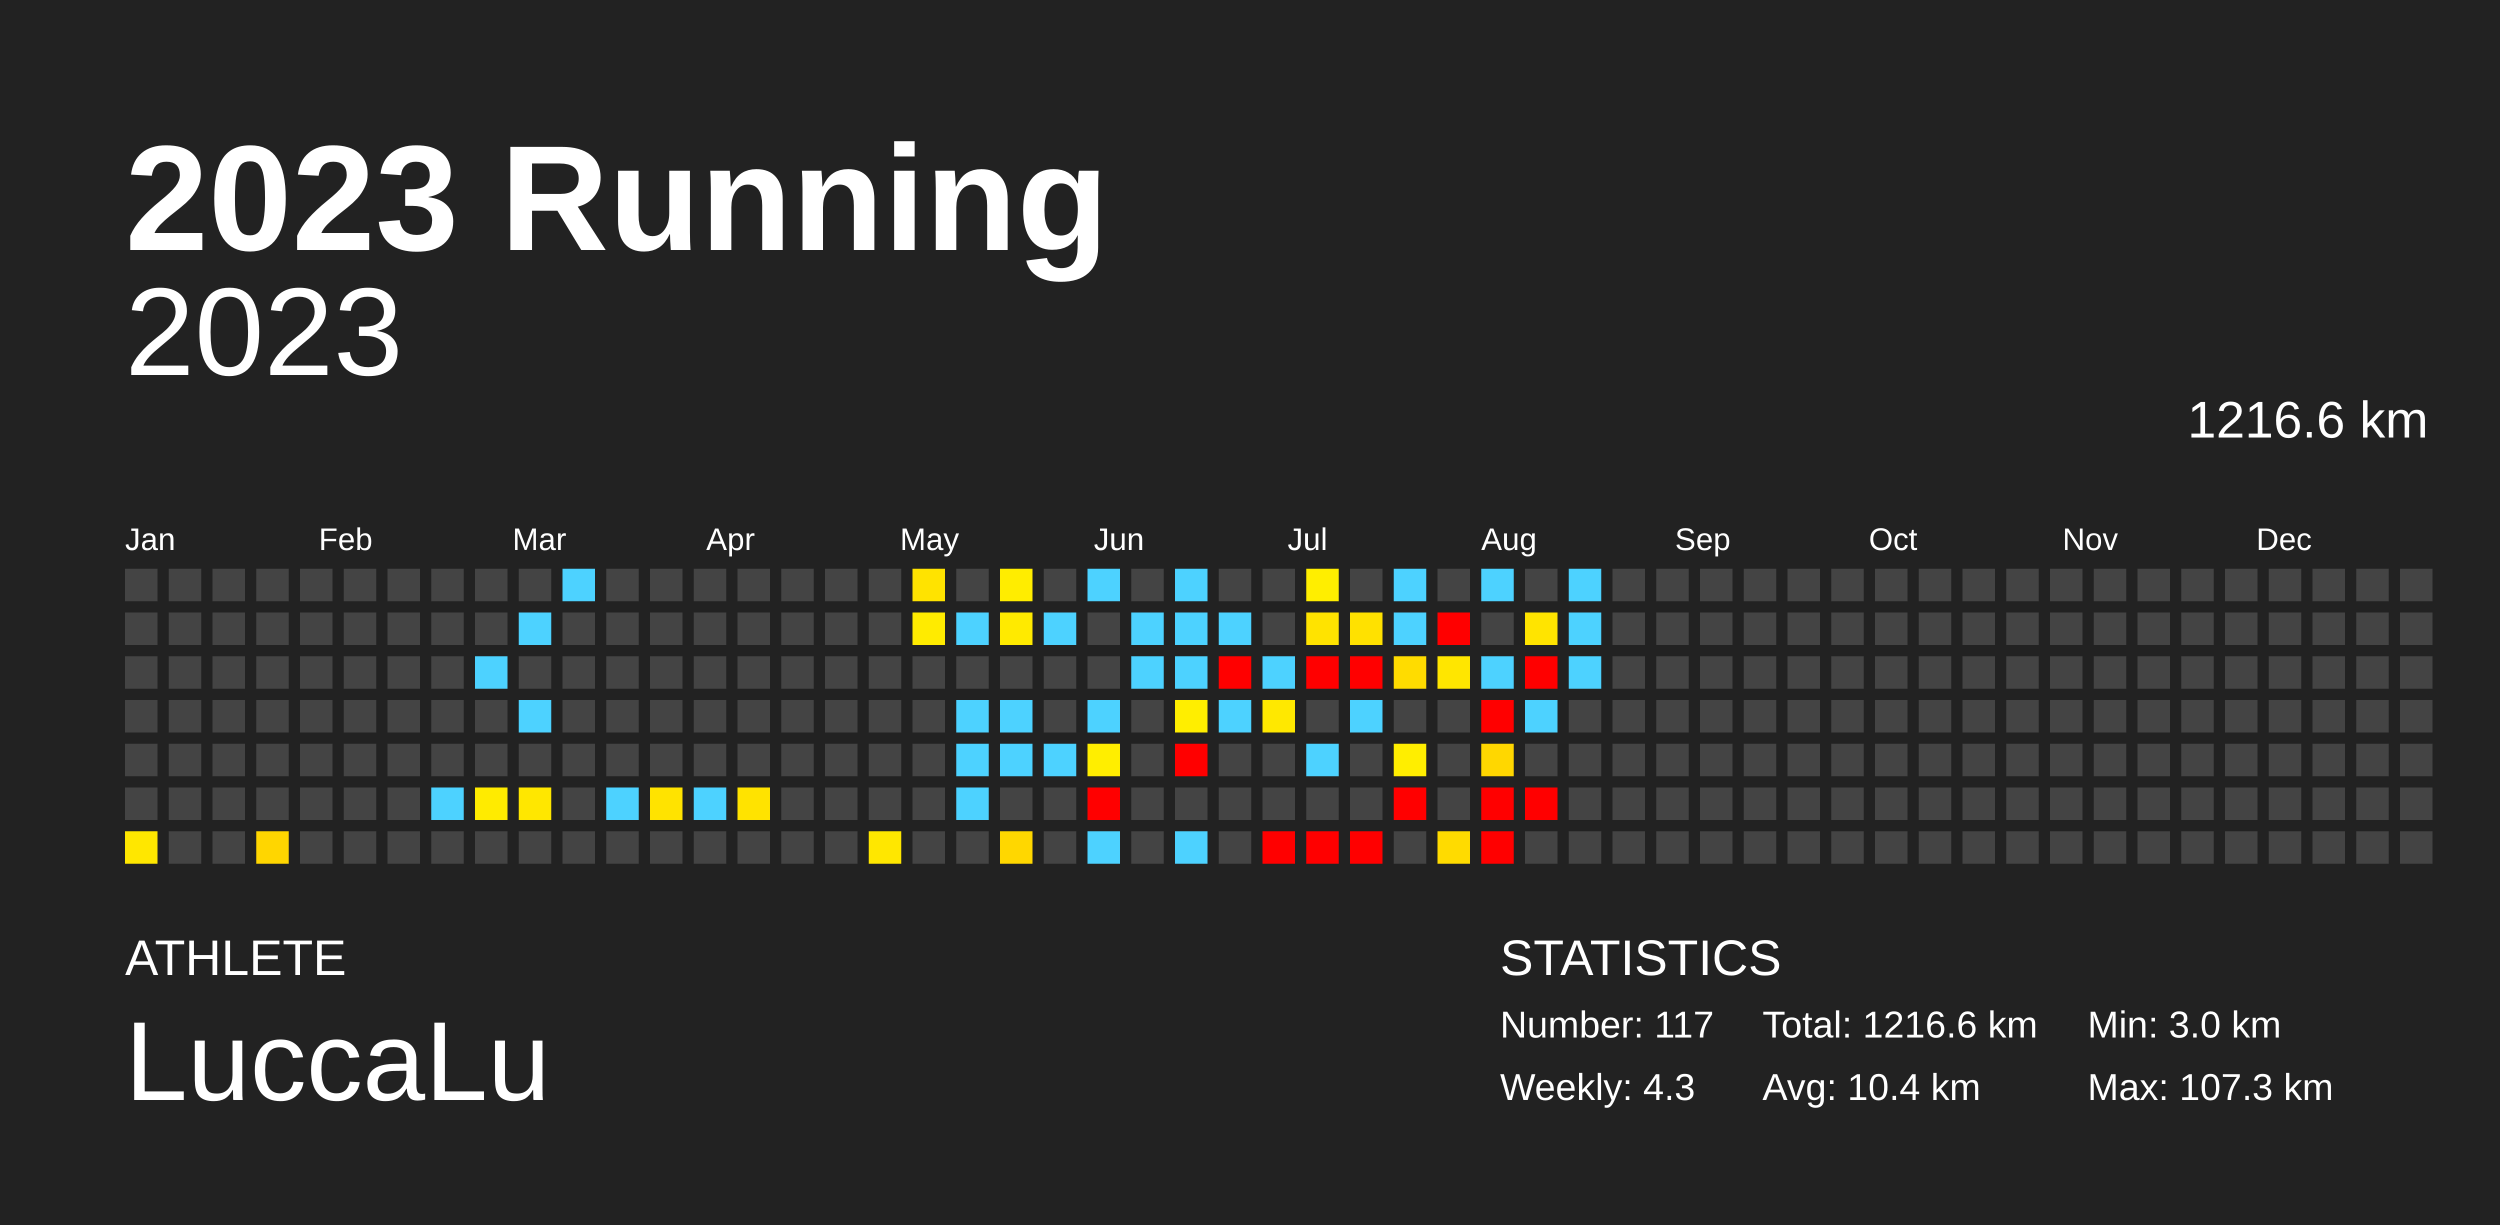
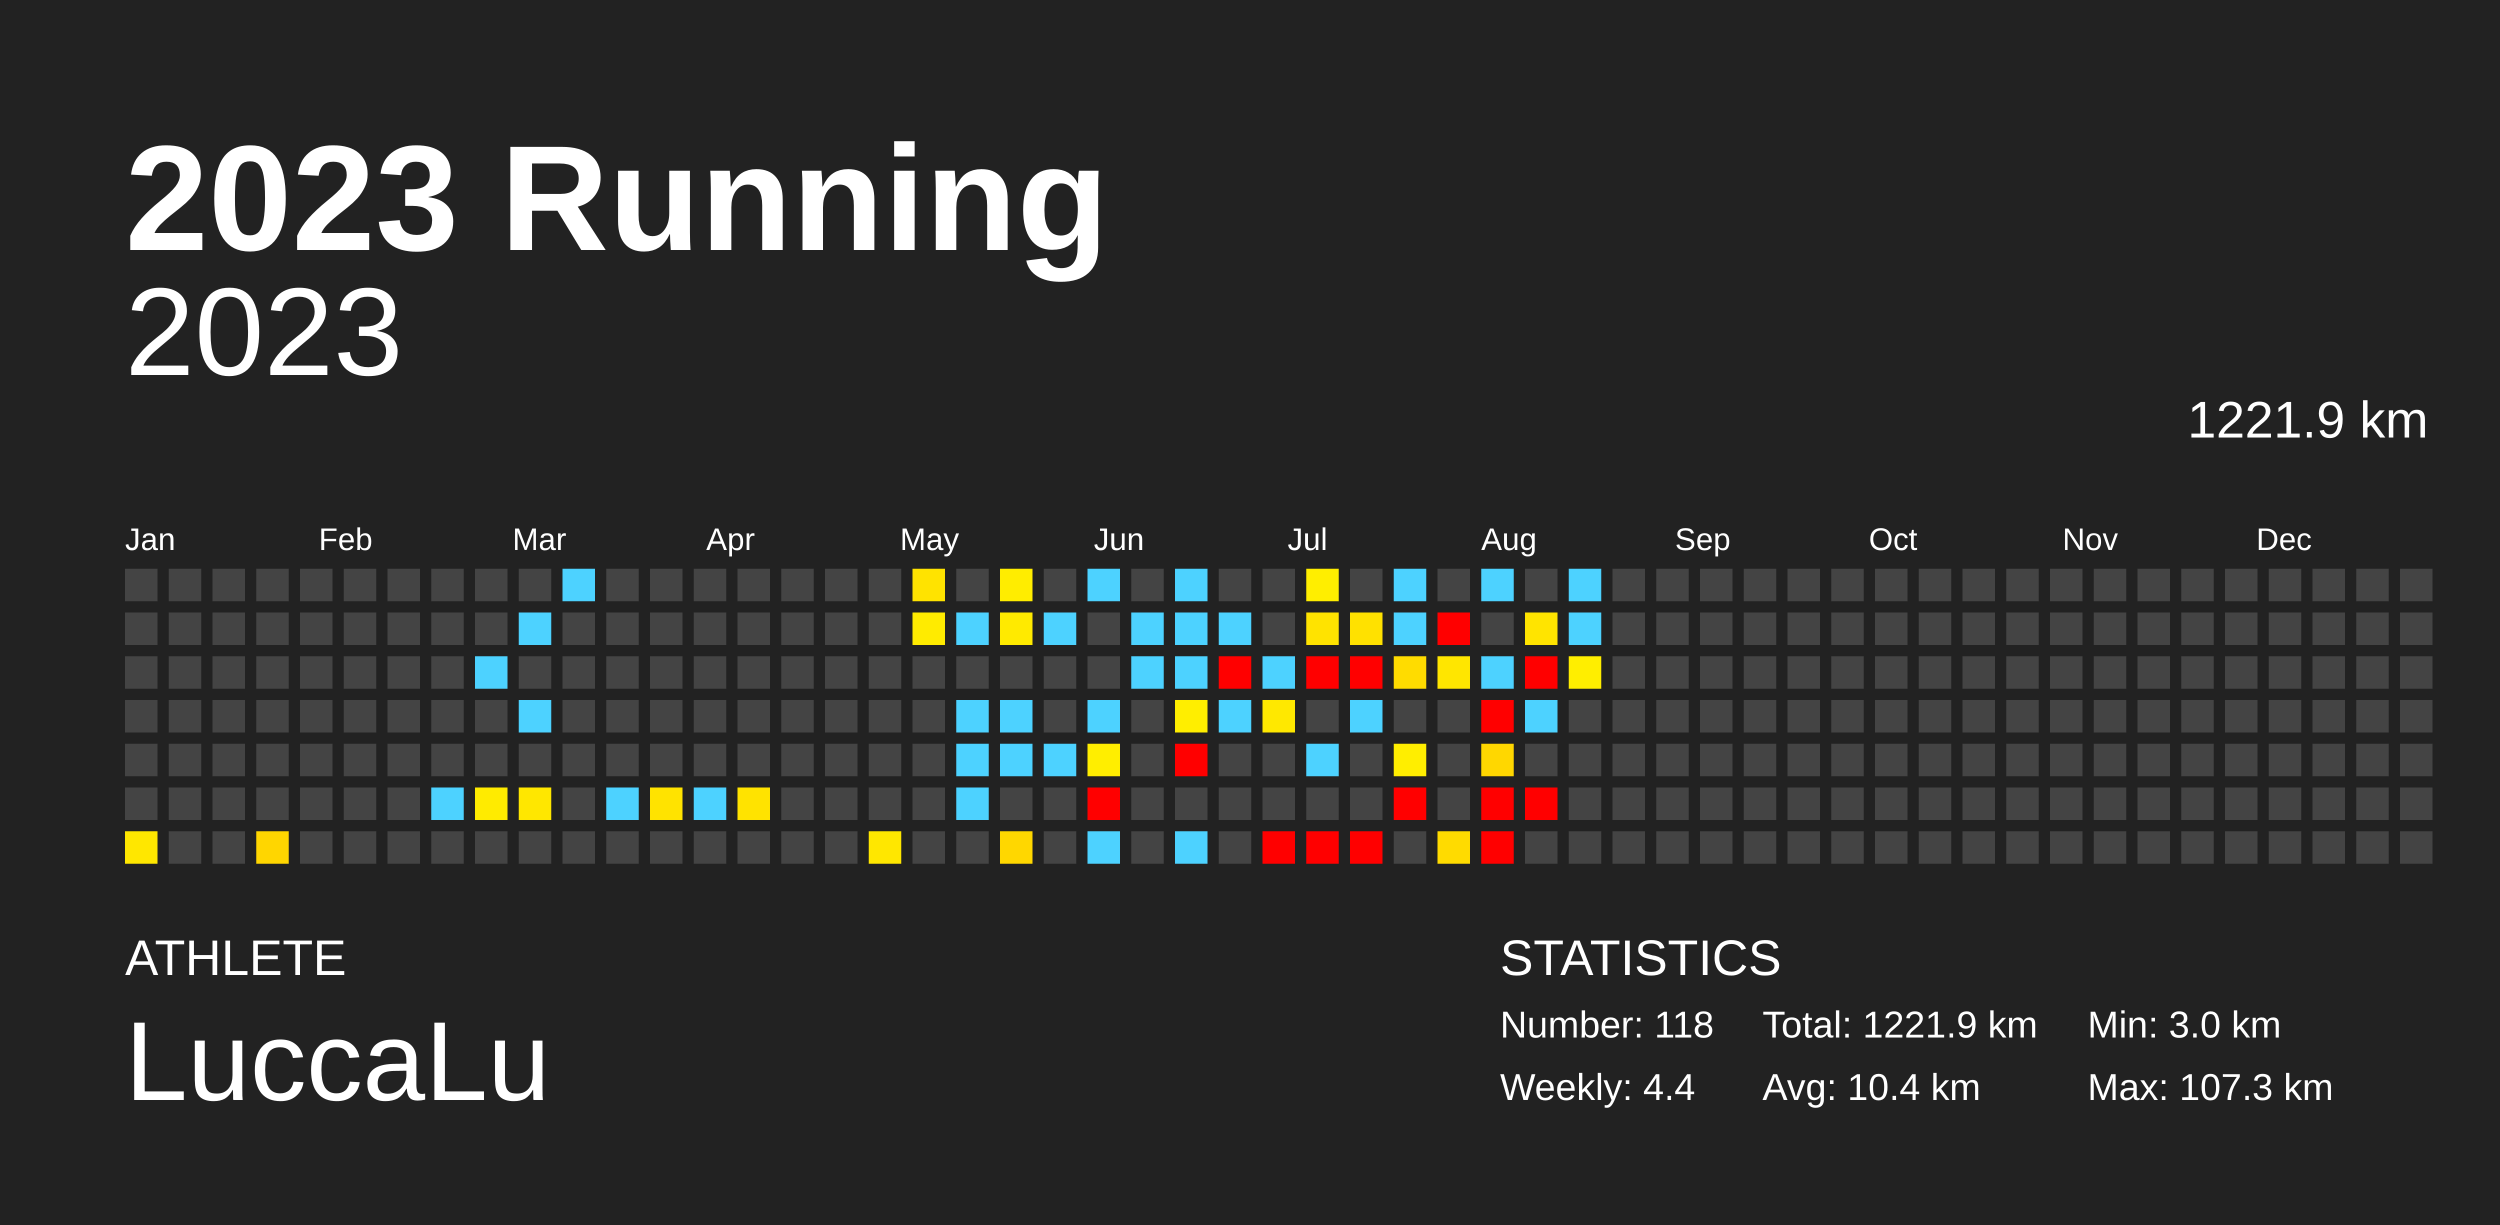
<svg xmlns="http://www.w3.org/2000/svg" baseProfile="full" height="98mm" version="1.1" viewBox="0,0,200,98" width="200mm">
  <defs />
  <rect fill="#222222" height="98" width="200" x="0" y="0" />
  <text fill="#FFFFFF" style="font-size:12px; font-family:Arial; font-weight:bold;" x="10" y="20">2023 Running</text>
  <text fill="#FFFFFF" style="font-size:4px; font-family:Arial" x="10" y="78">ATHLETE</text>
  <text fill="#FFFFFF" style="font-size:9px; font-family:Arial" x="10" y="88">LuccaLu</text>
  <text fill="#FFFFFF" style="font-size:4px; font-family:Arial" x="120" y="78">STATISTICS</text>
-   <text fill="#FFFFFF" style="font-size:3px; font-family:Arial" x="120" y="83">Number: 117</text>
-   <text fill="#FFFFFF" style="font-size:3px; font-family:Arial" x="120" y="88">Weekly: 4.3</text>
-   <text fill="#FFFFFF" style="font-size:3px; font-family:Arial" x="141" y="83">Total: 1216.6 km</text>
+   <text fill="#FFFFFF" style="font-size:3px; font-family:Arial" x="120" y="83">Number: 118</text>
+   <text fill="#FFFFFF" style="font-size:3px; font-family:Arial" x="120" y="88">Weekly: 4.4</text>
+   <text fill="#FFFFFF" style="font-size:3px; font-family:Arial" x="141" y="83">Total: 1221.9 km</text>
  <text fill="#FFFFFF" style="font-size:3px; font-family:Arial" x="141" y="88">Avg: 10.4 km</text>
  <text fill="#FFFFFF" style="font-size:3px; font-family:Arial" x="167" y="83">Min: 3.0 km</text>
  <text fill="#FFFFFF" style="font-size:3px; font-family:Arial" x="167" y="88">Max: 107.3 km</text>
  <text alignment-baseline="hanging" fill="#FFFFFF" style="font-size:10.0px; font-family:Arial;" x="10" y="30">2023</text>
-   <text alignment-baseline="hanging" fill="#FFFFFF" style="font-size:4.125px; font-family:Arial;" x="175" y="35">1216.6 km</text>
+   <text alignment-baseline="hanging" fill="#FFFFFF" style="font-size:4.125px; font-family:Arial;" x="175" y="35">1221.9 km</text>
  <text fill="#FFFFFF" style="font-size:2.5px; font-family:Arial" x="10.0" y="44">Jan</text>
  <text fill="#FFFFFF" style="font-size:2.5px; font-family:Arial" x="25.5" y="44">Feb</text>
  <text fill="#FFFFFF" style="font-size:2.5px; font-family:Arial" x="41.0" y="44">Mar</text>
  <text fill="#FFFFFF" style="font-size:2.5px; font-family:Arial" x="56.5" y="44">Apr</text>
  <text fill="#FFFFFF" style="font-size:2.5px; font-family:Arial" x="72.0" y="44">May</text>
  <text fill="#FFFFFF" style="font-size:2.5px; font-family:Arial" x="87.5" y="44">Jun</text>
  <text fill="#FFFFFF" style="font-size:2.5px; font-family:Arial" x="103.0" y="44">Jul</text>
  <text fill="#FFFFFF" style="font-size:2.5px; font-family:Arial" x="118.5" y="44">Aug</text>
  <text fill="#FFFFFF" style="font-size:2.5px; font-family:Arial" x="134.0" y="44">Sep</text>
  <text fill="#FFFFFF" style="font-size:2.5px; font-family:Arial" x="149.5" y="44">Oct</text>
  <text fill="#FFFFFF" style="font-size:2.5px; font-family:Arial" x="165.0" y="44">Nov</text>
  <text fill="#FFFFFF" style="font-size:2.5px; font-family:Arial" x="180.5" y="44">Dec</text>
  <rect fill="#444444" height="2.6" width="2.6" x="10.0" y="45.5" />
  <rect fill="#444444" height="2.6" width="2.6" x="10.0" y="49.0" />
  <rect fill="#444444" height="2.6" width="2.6" x="10.0" y="52.5" />
  <rect fill="#444444" height="2.6" width="2.6" x="10.0" y="56.0" />
  <rect fill="#444444" height="2.6" width="2.6" x="10.0" y="59.5" />
  <rect fill="#444444" height="2.6" width="2.6" x="10.0" y="63.0" />
  <rect fill="#ffe700" height="2.6" width="2.6" x="10.0" y="66.5" />
  <rect fill="#444444" height="2.6" width="2.6" x="13.5" y="45.5" />
  <rect fill="#444444" height="2.6" width="2.6" x="13.5" y="49.0" />
  <rect fill="#444444" height="2.6" width="2.6" x="13.5" y="52.5" />
  <rect fill="#444444" height="2.6" width="2.6" x="13.5" y="56.0" />
  <rect fill="#444444" height="2.6" width="2.6" x="13.5" y="59.5" />
  <rect fill="#444444" height="2.6" width="2.6" x="13.5" y="63.0" />
  <rect fill="#444444" height="2.6" width="2.6" x="13.5" y="66.5" />
  <rect fill="#444444" height="2.6" width="2.6" x="17.0" y="45.5" />
  <rect fill="#444444" height="2.6" width="2.6" x="17.0" y="49.0" />
  <rect fill="#444444" height="2.6" width="2.6" x="17.0" y="52.5" />
  <rect fill="#444444" height="2.6" width="2.6" x="17.0" y="56.0" />
  <rect fill="#444444" height="2.6" width="2.6" x="17.0" y="59.5" />
  <rect fill="#444444" height="2.6" width="2.6" x="17.0" y="63.0" />
  <rect fill="#444444" height="2.6" width="2.6" x="17.0" y="66.5" />
  <rect fill="#444444" height="2.6" width="2.6" x="20.5" y="45.5" />
  <rect fill="#444444" height="2.6" width="2.6" x="20.5" y="49.0" />
  <rect fill="#444444" height="2.6" width="2.6" x="20.5" y="52.5" />
  <rect fill="#444444" height="2.6" width="2.6" x="20.5" y="56.0" />
  <rect fill="#444444" height="2.6" width="2.6" x="20.5" y="59.5" />
  <rect fill="#444444" height="2.6" width="2.6" x="20.5" y="63.0" />
  <rect fill="#ffd600" height="2.6" width="2.6" x="20.5" y="66.5" />
  <rect fill="#444444" height="2.6" width="2.6" x="24.0" y="45.5" />
  <rect fill="#444444" height="2.6" width="2.6" x="24.0" y="49.0" />
  <rect fill="#444444" height="2.6" width="2.6" x="24.0" y="52.5" />
  <rect fill="#444444" height="2.6" width="2.6" x="24.0" y="56.0" />
  <rect fill="#444444" height="2.6" width="2.6" x="24.0" y="59.5" />
  <rect fill="#444444" height="2.6" width="2.6" x="24.0" y="63.0" />
  <rect fill="#444444" height="2.6" width="2.6" x="24.0" y="66.5" />
  <rect fill="#444444" height="2.6" width="2.6" x="27.5" y="45.5" />
  <rect fill="#444444" height="2.6" width="2.6" x="27.5" y="49.0" />
  <rect fill="#444444" height="2.6" width="2.6" x="27.5" y="52.5" />
  <rect fill="#444444" height="2.6" width="2.6" x="27.5" y="56.0" />
  <rect fill="#444444" height="2.6" width="2.6" x="27.5" y="59.5" />
  <rect fill="#444444" height="2.6" width="2.6" x="27.5" y="63.0" />
  <rect fill="#444444" height="2.6" width="2.6" x="27.5" y="66.5" />
  <rect fill="#444444" height="2.6" width="2.6" x="31.0" y="45.5" />
  <rect fill="#444444" height="2.6" width="2.6" x="31.0" y="49.0" />
  <rect fill="#444444" height="2.6" width="2.6" x="31.0" y="52.5" />
  <rect fill="#444444" height="2.6" width="2.6" x="31.0" y="56.0" />
  <rect fill="#444444" height="2.6" width="2.6" x="31.0" y="59.5" />
  <rect fill="#444444" height="2.6" width="2.6" x="31.0" y="63.0" />
  <rect fill="#444444" height="2.6" width="2.6" x="31.0" y="66.5" />
  <rect fill="#444444" height="2.6" width="2.6" x="34.5" y="45.5" />
  <rect fill="#444444" height="2.6" width="2.6" x="34.5" y="49.0" />
  <rect fill="#444444" height="2.6" width="2.6" x="34.5" y="52.5" />
  <rect fill="#444444" height="2.6" width="2.6" x="34.5" y="56.0" />
  <rect fill="#444444" height="2.6" width="2.6" x="34.5" y="59.5" />
  <rect fill="#4dd2ff" height="2.6" width="2.6" x="34.5" y="63.0" />
  <rect fill="#444444" height="2.6" width="2.6" x="34.5" y="66.5" />
  <rect fill="#444444" height="2.6" width="2.6" x="38.0" y="45.5" />
  <rect fill="#444444" height="2.6" width="2.6" x="38.0" y="49.0" />
  <rect fill="#4dd2ff" height="2.6" width="2.6" x="38.0" y="52.5" />
  <rect fill="#444444" height="2.6" width="2.6" x="38.0" y="56.0" />
  <rect fill="#444444" height="2.6" width="2.6" x="38.0" y="59.5" />
  <rect fill="#ffeb00" height="2.6" width="2.6" x="38.0" y="63.0" />
  <rect fill="#444444" height="2.6" width="2.6" x="38.0" y="66.5" />
  <rect fill="#444444" height="2.6" width="2.6" x="41.5" y="45.5" />
  <rect fill="#4dd2ff" height="2.6" width="2.6" x="41.5" y="49.0" />
  <rect fill="#444444" height="2.6" width="2.6" x="41.5" y="52.5" />
  <rect fill="#4dd2ff" height="2.6" width="2.6" x="41.5" y="56.0" />
  <rect fill="#444444" height="2.6" width="2.6" x="41.5" y="59.5" />
  <rect fill="#ffe700" height="2.6" width="2.6" x="41.5" y="63.0" />
  <rect fill="#444444" height="2.6" width="2.6" x="41.5" y="66.5" />
  <rect fill="#4dd2ff" height="2.6" width="2.6" x="45.0" y="45.5" />
  <rect fill="#444444" height="2.6" width="2.6" x="45.0" y="49.0" />
  <rect fill="#444444" height="2.6" width="2.6" x="45.0" y="52.5" />
  <rect fill="#444444" height="2.6" width="2.6" x="45.0" y="56.0" />
  <rect fill="#444444" height="2.6" width="2.6" x="45.0" y="59.5" />
  <rect fill="#444444" height="2.6" width="2.6" x="45.0" y="63.0" />
  <rect fill="#444444" height="2.6" width="2.6" x="45.0" y="66.5" />
  <rect fill="#444444" height="2.6" width="2.6" x="48.5" y="45.5" />
  <rect fill="#444444" height="2.6" width="2.6" x="48.5" y="49.0" />
  <rect fill="#444444" height="2.6" width="2.6" x="48.5" y="52.5" />
  <rect fill="#444444" height="2.6" width="2.6" x="48.5" y="56.0" />
  <rect fill="#444444" height="2.6" width="2.6" x="48.5" y="59.5" />
  <rect fill="#4dd2ff" height="2.6" width="2.6" x="48.5" y="63.0" />
  <rect fill="#444444" height="2.6" width="2.6" x="48.5" y="66.5" />
  <rect fill="#444444" height="2.6" width="2.6" x="52.0" y="45.5" />
  <rect fill="#444444" height="2.6" width="2.6" x="52.0" y="49.0" />
  <rect fill="#444444" height="2.6" width="2.6" x="52.0" y="52.5" />
  <rect fill="#444444" height="2.6" width="2.6" x="52.0" y="56.0" />
  <rect fill="#444444" height="2.6" width="2.6" x="52.0" y="59.5" />
  <rect fill="#ffe300" height="2.6" width="2.6" x="52.0" y="63.0" />
  <rect fill="#444444" height="2.6" width="2.6" x="52.0" y="66.5" />
  <rect fill="#444444" height="2.6" width="2.6" x="55.5" y="45.5" />
  <rect fill="#444444" height="2.6" width="2.6" x="55.5" y="49.0" />
  <rect fill="#444444" height="2.6" width="2.6" x="55.5" y="52.5" />
  <rect fill="#444444" height="2.6" width="2.6" x="55.5" y="56.0" />
  <rect fill="#444444" height="2.6" width="2.6" x="55.5" y="59.5" />
  <rect fill="#4dd2ff" height="2.6" width="2.6" x="55.5" y="63.0" />
  <rect fill="#444444" height="2.6" width="2.6" x="55.5" y="66.5" />
  <rect fill="#444444" height="2.6" width="2.6" x="59.0" y="45.5" />
  <rect fill="#444444" height="2.6" width="2.6" x="59.0" y="49.0" />
  <rect fill="#444444" height="2.6" width="2.6" x="59.0" y="52.5" />
  <rect fill="#444444" height="2.6" width="2.6" x="59.0" y="56.0" />
  <rect fill="#444444" height="2.6" width="2.6" x="59.0" y="59.5" />
  <rect fill="#ffe300" height="2.6" width="2.6" x="59.0" y="63.0" />
  <rect fill="#444444" height="2.6" width="2.6" x="59.0" y="66.5" />
  <rect fill="#444444" height="2.6" width="2.6" x="62.5" y="45.5" />
  <rect fill="#444444" height="2.6" width="2.6" x="62.5" y="49.0" />
  <rect fill="#444444" height="2.6" width="2.6" x="62.5" y="52.5" />
  <rect fill="#444444" height="2.6" width="2.6" x="62.5" y="56.0" />
  <rect fill="#444444" height="2.6" width="2.6" x="62.5" y="59.5" />
  <rect fill="#444444" height="2.6" width="2.6" x="62.5" y="63.0" />
  <rect fill="#444444" height="2.6" width="2.6" x="62.5" y="66.5" />
  <rect fill="#444444" height="2.6" width="2.6" x="66.0" y="45.5" />
  <rect fill="#444444" height="2.6" width="2.6" x="66.0" y="49.0" />
  <rect fill="#444444" height="2.6" width="2.6" x="66.0" y="52.5" />
  <rect fill="#444444" height="2.6" width="2.6" x="66.0" y="56.0" />
  <rect fill="#444444" height="2.6" width="2.6" x="66.0" y="59.5" />
  <rect fill="#444444" height="2.6" width="2.6" x="66.0" y="63.0" />
  <rect fill="#444444" height="2.6" width="2.6" x="66.0" y="66.5" />
  <rect fill="#444444" height="2.6" width="2.6" x="69.5" y="45.5" />
  <rect fill="#444444" height="2.6" width="2.6" x="69.5" y="49.0" />
  <rect fill="#444444" height="2.6" width="2.6" x="69.5" y="52.5" />
  <rect fill="#444444" height="2.6" width="2.6" x="69.5" y="56.0" />
  <rect fill="#444444" height="2.6" width="2.6" x="69.5" y="59.5" />
  <rect fill="#444444" height="2.6" width="2.6" x="69.5" y="63.0" />
  <rect fill="#ffe700" height="2.6" width="2.6" x="69.5" y="66.5" />
  <rect fill="#ffe300" height="2.6" width="2.6" x="73.0" y="45.5" />
  <rect fill="#ffeb00" height="2.6" width="2.6" x="73.0" y="49.0" />
  <rect fill="#444444" height="2.6" width="2.6" x="73.0" y="52.5" />
  <rect fill="#444444" height="2.6" width="2.6" x="73.0" y="56.0" />
  <rect fill="#444444" height="2.6" width="2.6" x="73.0" y="59.5" />
  <rect fill="#444444" height="2.6" width="2.6" x="73.0" y="63.0" />
  <rect fill="#444444" height="2.6" width="2.6" x="73.0" y="66.5" />
  <rect fill="#444444" height="2.6" width="2.6" x="76.5" y="45.5" />
  <rect fill="#4dd2ff" height="2.6" width="2.6" x="76.5" y="49.0" />
  <rect fill="#444444" height="2.6" width="2.6" x="76.5" y="52.5" />
  <rect fill="#4dd2ff" height="2.6" width="2.6" x="76.5" y="56.0" />
  <rect fill="#4dd2ff" height="2.6" width="2.6" x="76.5" y="59.5" />
  <rect fill="#4dd2ff" height="2.6" width="2.6" x="76.5" y="63.0" />
  <rect fill="#444444" height="2.6" width="2.6" x="76.5" y="66.5" />
  <rect fill="#ffed00" height="2.6" width="2.6" x="80.0" y="45.5" />
  <rect fill="#ffea00" height="2.6" width="2.6" x="80.0" y="49.0" />
  <rect fill="#444444" height="2.6" width="2.6" x="80.0" y="52.5" />
  <rect fill="#4dd2ff" height="2.6" width="2.6" x="80.0" y="56.0" />
  <rect fill="#4dd2ff" height="2.6" width="2.6" x="80.0" y="59.5" />
  <rect fill="#444444" height="2.6" width="2.6" x="80.0" y="63.0" />
  <rect fill="#ffd700" height="2.6" width="2.6" x="80.0" y="66.5" />
  <rect fill="#444444" height="2.6" width="2.6" x="83.5" y="45.5" />
  <rect fill="#4dd2ff" height="2.6" width="2.6" x="83.5" y="49.0" />
  <rect fill="#444444" height="2.6" width="2.6" x="83.5" y="52.5" />
  <rect fill="#444444" height="2.6" width="2.6" x="83.5" y="56.0" />
  <rect fill="#4dd2ff" height="2.6" width="2.6" x="83.5" y="59.5" />
  <rect fill="#444444" height="2.6" width="2.6" x="83.5" y="63.0" />
  <rect fill="#444444" height="2.6" width="2.6" x="83.5" y="66.5" />
  <rect fill="#4dd2ff" height="2.6" width="2.6" x="87.0" y="45.5" />
  <rect fill="#444444" height="2.6" width="2.6" x="87.0" y="49.0" />
  <rect fill="#444444" height="2.6" width="2.6" x="87.0" y="52.5" />
  <rect fill="#4dd2ff" height="2.6" width="2.6" x="87.0" y="56.0" />
  <rect fill="#ffee00" height="2.6" width="2.6" x="87.0" y="59.5" />
  <rect fill="red" height="2.6" width="2.6" x="87.0" y="63.0" />
  <rect fill="#4dd2ff" height="2.6" width="2.6" x="87.0" y="66.5" />
  <rect fill="#444444" height="2.6" width="2.6" x="90.5" y="45.5" />
  <rect fill="#4dd2ff" height="2.6" width="2.6" x="90.5" y="49.0" />
  <rect fill="#4dd2ff" height="2.6" width="2.6" x="90.5" y="52.5" />
  <rect fill="#444444" height="2.6" width="2.6" x="90.5" y="56.0" />
  <rect fill="#444444" height="2.6" width="2.6" x="90.5" y="59.5" />
  <rect fill="#444444" height="2.6" width="2.6" x="90.5" y="63.0" />
  <rect fill="#444444" height="2.6" width="2.6" x="90.5" y="66.5" />
  <rect fill="#4dd2ff" height="2.6" width="2.6" x="94.0" y="45.5" />
  <rect fill="#4dd2ff" height="2.6" width="2.6" x="94.0" y="49.0" />
  <rect fill="#4dd2ff" height="2.6" width="2.6" x="94.0" y="52.5" />
  <rect fill="#ffee00" height="2.6" width="2.6" x="94.0" y="56.0" />
  <rect fill="red" height="2.6" width="2.6" x="94.0" y="59.5" />
  <rect fill="#444444" height="2.6" width="2.6" x="94.0" y="63.0" />
  <rect fill="#4dd2ff" height="2.6" width="2.6" x="94.0" y="66.5" />
  <rect fill="#444444" height="2.6" width="2.6" x="97.5" y="45.5" />
  <rect fill="#4dd2ff" height="2.6" width="2.6" x="97.5" y="49.0" />
  <rect fill="red" height="2.6" width="2.6" x="97.5" y="52.5" />
  <rect fill="#4dd2ff" height="2.6" width="2.6" x="97.5" y="56.0" />
  <rect fill="#444444" height="2.6" width="2.6" x="97.5" y="59.5" />
  <rect fill="#444444" height="2.6" width="2.6" x="97.5" y="63.0" />
  <rect fill="#444444" height="2.6" width="2.6" x="97.5" y="66.5" />
  <rect fill="#444444" height="2.6" width="2.6" x="101.0" y="45.5" />
  <rect fill="#444444" height="2.6" width="2.6" x="101.0" y="49.0" />
  <rect fill="#4dd2ff" height="2.6" width="2.6" x="101.0" y="52.5" />
  <rect fill="#ffe800" height="2.6" width="2.6" x="101.0" y="56.0" />
  <rect fill="#444444" height="2.6" width="2.6" x="101.0" y="59.5" />
  <rect fill="#444444" height="2.6" width="2.6" x="101.0" y="63.0" />
  <rect fill="red" height="2.6" width="2.6" x="101.0" y="66.5" />
  <rect fill="#ffee00" height="2.6" width="2.6" x="104.5" y="45.5" />
  <rect fill="#ffe300" height="2.6" width="2.6" x="104.5" y="49.0" />
  <rect fill="red" height="2.6" width="2.6" x="104.5" y="52.5" />
  <rect fill="#444444" height="2.6" width="2.6" x="104.5" y="56.0" />
  <rect fill="#4dd2ff" height="2.6" width="2.6" x="104.5" y="59.5" />
  <rect fill="#444444" height="2.6" width="2.6" x="104.5" y="63.0" />
  <rect fill="red" height="2.6" width="2.6" x="104.5" y="66.5" />
  <rect fill="#444444" height="2.6" width="2.6" x="108.0" y="45.5" />
  <rect fill="#ffe100" height="2.6" width="2.6" x="108.0" y="49.0" />
  <rect fill="red" height="2.6" width="2.6" x="108.0" y="52.5" />
  <rect fill="#4dd2ff" height="2.6" width="2.6" x="108.0" y="56.0" />
  <rect fill="#444444" height="2.6" width="2.6" x="108.0" y="59.5" />
  <rect fill="#444444" height="2.6" width="2.6" x="108.0" y="63.0" />
  <rect fill="red" height="2.6" width="2.6" x="108.0" y="66.5" />
  <rect fill="#4dd2ff" height="2.6" width="2.6" x="111.5" y="45.5" />
  <rect fill="#4dd2ff" height="2.6" width="2.6" x="111.5" y="49.0" />
  <rect fill="#ffdc00" height="2.6" width="2.6" x="111.5" y="52.5" />
  <rect fill="#444444" height="2.6" width="2.6" x="111.5" y="56.0" />
  <rect fill="#ffee00" height="2.6" width="2.6" x="111.5" y="59.5" />
  <rect fill="red" height="2.6" width="2.6" x="111.5" y="63.0" />
  <rect fill="#444444" height="2.6" width="2.6" x="111.5" y="66.5" />
  <rect fill="#444444" height="2.6" width="2.6" x="115.0" y="45.5" />
  <rect fill="red" height="2.6" width="2.6" x="115.0" y="49.0" />
  <rect fill="#ffe600" height="2.6" width="2.6" x="115.0" y="52.5" />
  <rect fill="#444444" height="2.6" width="2.6" x="115.0" y="56.0" />
  <rect fill="#444444" height="2.6" width="2.6" x="115.0" y="59.5" />
  <rect fill="#444444" height="2.6" width="2.6" x="115.0" y="63.0" />
  <rect fill="#ffdb00" height="2.6" width="2.6" x="115.0" y="66.5" />
  <rect fill="#4dd2ff" height="2.6" width="2.6" x="118.5" y="45.5" />
  <rect fill="#444444" height="2.6" width="2.6" x="118.5" y="49.0" />
  <rect fill="#4dd2ff" height="2.6" width="2.6" x="118.5" y="52.5" />
  <rect fill="red" height="2.6" width="2.6" x="118.5" y="56.0" />
  <rect fill="#ffd700" height="2.6" width="2.6" x="118.5" y="59.5" />
  <rect fill="red" height="2.6" width="2.6" x="118.5" y="63.0" />
  <rect fill="red" height="2.6" width="2.6" x="118.5" y="66.5" />
  <rect fill="#444444" height="2.6" width="2.6" x="122.0" y="45.5" />
  <rect fill="#ffe400" height="2.6" width="2.6" x="122.0" y="49.0" />
  <rect fill="red" height="2.6" width="2.6" x="122.0" y="52.5" />
  <rect fill="#4dd2ff" height="2.6" width="2.6" x="122.0" y="56.0" />
  <rect fill="#444444" height="2.6" width="2.6" x="122.0" y="59.5" />
  <rect fill="red" height="2.6" width="2.6" x="122.0" y="63.0" />
  <rect fill="#444444" height="2.6" width="2.6" x="122.0" y="66.5" />
  <rect fill="#4dd2ff" height="2.6" width="2.6" x="125.5" y="45.5" />
  <rect fill="#4dd2ff" height="2.6" width="2.6" x="125.5" y="49.0" />
-   <rect fill="#4dd2ff" height="2.6" width="2.6" x="125.5" y="52.5" />
+   <rect fill="#ffee00" height="2.6" width="2.6" x="125.5" y="52.5" />
  <rect fill="#444444" height="2.6" width="2.6" x="125.5" y="56.0" />
  <rect fill="#444444" height="2.6" width="2.6" x="125.5" y="59.5" />
  <rect fill="#444444" height="2.6" width="2.6" x="125.5" y="63.0" />
  <rect fill="#444444" height="2.6" width="2.6" x="125.5" y="66.5" />
  <rect fill="#444444" height="2.6" width="2.6" x="129.0" y="45.5" />
  <rect fill="#444444" height="2.6" width="2.6" x="129.0" y="49.0" />
  <rect fill="#444444" height="2.6" width="2.6" x="129.0" y="52.5" />
  <rect fill="#444444" height="2.6" width="2.6" x="129.0" y="56.0" />
  <rect fill="#444444" height="2.6" width="2.6" x="129.0" y="59.5" />
  <rect fill="#444444" height="2.6" width="2.6" x="129.0" y="63.0" />
  <rect fill="#444444" height="2.6" width="2.6" x="129.0" y="66.5" />
  <rect fill="#444444" height="2.6" width="2.6" x="132.5" y="45.5" />
  <rect fill="#444444" height="2.6" width="2.6" x="132.5" y="49.0" />
  <rect fill="#444444" height="2.6" width="2.6" x="132.5" y="52.5" />
  <rect fill="#444444" height="2.6" width="2.6" x="132.5" y="56.0" />
  <rect fill="#444444" height="2.6" width="2.6" x="132.5" y="59.5" />
  <rect fill="#444444" height="2.6" width="2.6" x="132.5" y="63.0" />
  <rect fill="#444444" height="2.6" width="2.6" x="132.5" y="66.5" />
  <rect fill="#444444" height="2.6" width="2.6" x="136.0" y="45.5" />
  <rect fill="#444444" height="2.6" width="2.6" x="136.0" y="49.0" />
  <rect fill="#444444" height="2.6" width="2.6" x="136.0" y="52.5" />
  <rect fill="#444444" height="2.6" width="2.6" x="136.0" y="56.0" />
  <rect fill="#444444" height="2.6" width="2.6" x="136.0" y="59.5" />
  <rect fill="#444444" height="2.6" width="2.6" x="136.0" y="63.0" />
  <rect fill="#444444" height="2.6" width="2.6" x="136.0" y="66.5" />
  <rect fill="#444444" height="2.6" width="2.6" x="139.5" y="45.5" />
  <rect fill="#444444" height="2.6" width="2.6" x="139.5" y="49.0" />
  <rect fill="#444444" height="2.6" width="2.6" x="139.5" y="52.5" />
  <rect fill="#444444" height="2.6" width="2.6" x="139.5" y="56.0" />
  <rect fill="#444444" height="2.6" width="2.6" x="139.5" y="59.5" />
  <rect fill="#444444" height="2.6" width="2.6" x="139.5" y="63.0" />
  <rect fill="#444444" height="2.6" width="2.6" x="139.5" y="66.5" />
  <rect fill="#444444" height="2.6" width="2.6" x="143.0" y="45.5" />
  <rect fill="#444444" height="2.6" width="2.6" x="143.0" y="49.0" />
  <rect fill="#444444" height="2.6" width="2.6" x="143.0" y="52.5" />
  <rect fill="#444444" height="2.6" width="2.6" x="143.0" y="56.0" />
  <rect fill="#444444" height="2.6" width="2.6" x="143.0" y="59.5" />
  <rect fill="#444444" height="2.6" width="2.6" x="143.0" y="63.0" />
  <rect fill="#444444" height="2.6" width="2.6" x="143.0" y="66.5" />
  <rect fill="#444444" height="2.6" width="2.6" x="146.5" y="45.5" />
  <rect fill="#444444" height="2.6" width="2.6" x="146.5" y="49.0" />
  <rect fill="#444444" height="2.6" width="2.6" x="146.5" y="52.5" />
  <rect fill="#444444" height="2.6" width="2.6" x="146.5" y="56.0" />
  <rect fill="#444444" height="2.6" width="2.6" x="146.5" y="59.5" />
  <rect fill="#444444" height="2.6" width="2.6" x="146.5" y="63.0" />
  <rect fill="#444444" height="2.6" width="2.6" x="146.5" y="66.5" />
  <rect fill="#444444" height="2.6" width="2.6" x="150.0" y="45.5" />
  <rect fill="#444444" height="2.6" width="2.6" x="150.0" y="49.0" />
  <rect fill="#444444" height="2.6" width="2.6" x="150.0" y="52.5" />
  <rect fill="#444444" height="2.6" width="2.6" x="150.0" y="56.0" />
  <rect fill="#444444" height="2.6" width="2.6" x="150.0" y="59.5" />
  <rect fill="#444444" height="2.6" width="2.6" x="150.0" y="63.0" />
  <rect fill="#444444" height="2.6" width="2.6" x="150.0" y="66.5" />
  <rect fill="#444444" height="2.6" width="2.6" x="153.5" y="45.5" />
  <rect fill="#444444" height="2.6" width="2.6" x="153.5" y="49.0" />
  <rect fill="#444444" height="2.6" width="2.6" x="153.5" y="52.5" />
  <rect fill="#444444" height="2.6" width="2.6" x="153.5" y="56.0" />
  <rect fill="#444444" height="2.6" width="2.6" x="153.5" y="59.5" />
  <rect fill="#444444" height="2.6" width="2.6" x="153.5" y="63.0" />
  <rect fill="#444444" height="2.6" width="2.6" x="153.5" y="66.5" />
  <rect fill="#444444" height="2.6" width="2.6" x="157.0" y="45.5" />
  <rect fill="#444444" height="2.6" width="2.6" x="157.0" y="49.0" />
  <rect fill="#444444" height="2.6" width="2.6" x="157.0" y="52.5" />
  <rect fill="#444444" height="2.6" width="2.6" x="157.0" y="56.0" />
  <rect fill="#444444" height="2.6" width="2.6" x="157.0" y="59.5" />
  <rect fill="#444444" height="2.6" width="2.6" x="157.0" y="63.0" />
  <rect fill="#444444" height="2.6" width="2.6" x="157.0" y="66.5" />
  <rect fill="#444444" height="2.6" width="2.6" x="160.5" y="45.5" />
  <rect fill="#444444" height="2.6" width="2.6" x="160.5" y="49.0" />
  <rect fill="#444444" height="2.6" width="2.6" x="160.5" y="52.5" />
  <rect fill="#444444" height="2.6" width="2.6" x="160.5" y="56.0" />
  <rect fill="#444444" height="2.6" width="2.6" x="160.5" y="59.5" />
  <rect fill="#444444" height="2.6" width="2.6" x="160.5" y="63.0" />
  <rect fill="#444444" height="2.6" width="2.6" x="160.5" y="66.5" />
  <rect fill="#444444" height="2.6" width="2.6" x="164.0" y="45.5" />
  <rect fill="#444444" height="2.6" width="2.6" x="164.0" y="49.0" />
  <rect fill="#444444" height="2.6" width="2.6" x="164.0" y="52.5" />
  <rect fill="#444444" height="2.6" width="2.6" x="164.0" y="56.0" />
  <rect fill="#444444" height="2.6" width="2.6" x="164.0" y="59.5" />
  <rect fill="#444444" height="2.6" width="2.6" x="164.0" y="63.0" />
  <rect fill="#444444" height="2.6" width="2.6" x="164.0" y="66.5" />
  <rect fill="#444444" height="2.6" width="2.6" x="167.5" y="45.5" />
  <rect fill="#444444" height="2.6" width="2.6" x="167.5" y="49.0" />
  <rect fill="#444444" height="2.6" width="2.6" x="167.5" y="52.5" />
  <rect fill="#444444" height="2.6" width="2.6" x="167.5" y="56.0" />
  <rect fill="#444444" height="2.6" width="2.6" x="167.5" y="59.5" />
  <rect fill="#444444" height="2.6" width="2.6" x="167.5" y="63.0" />
  <rect fill="#444444" height="2.6" width="2.6" x="167.5" y="66.5" />
  <rect fill="#444444" height="2.6" width="2.6" x="171.0" y="45.5" />
  <rect fill="#444444" height="2.6" width="2.6" x="171.0" y="49.0" />
  <rect fill="#444444" height="2.6" width="2.6" x="171.0" y="52.5" />
  <rect fill="#444444" height="2.6" width="2.6" x="171.0" y="56.0" />
  <rect fill="#444444" height="2.6" width="2.6" x="171.0" y="59.5" />
  <rect fill="#444444" height="2.6" width="2.6" x="171.0" y="63.0" />
  <rect fill="#444444" height="2.6" width="2.6" x="171.0" y="66.5" />
  <rect fill="#444444" height="2.6" width="2.6" x="174.5" y="45.5" />
  <rect fill="#444444" height="2.6" width="2.6" x="174.5" y="49.0" />
  <rect fill="#444444" height="2.6" width="2.6" x="174.5" y="52.5" />
  <rect fill="#444444" height="2.6" width="2.6" x="174.5" y="56.0" />
  <rect fill="#444444" height="2.6" width="2.6" x="174.5" y="59.5" />
  <rect fill="#444444" height="2.6" width="2.6" x="174.5" y="63.0" />
  <rect fill="#444444" height="2.6" width="2.6" x="174.5" y="66.5" />
  <rect fill="#444444" height="2.6" width="2.6" x="178.0" y="45.5" />
  <rect fill="#444444" height="2.6" width="2.6" x="178.0" y="49.0" />
  <rect fill="#444444" height="2.6" width="2.6" x="178.0" y="52.5" />
  <rect fill="#444444" height="2.6" width="2.6" x="178.0" y="56.0" />
  <rect fill="#444444" height="2.6" width="2.6" x="178.0" y="59.5" />
  <rect fill="#444444" height="2.6" width="2.6" x="178.0" y="63.0" />
  <rect fill="#444444" height="2.6" width="2.6" x="178.0" y="66.5" />
  <rect fill="#444444" height="2.6" width="2.6" x="181.5" y="45.5" />
  <rect fill="#444444" height="2.6" width="2.6" x="181.5" y="49.0" />
  <rect fill="#444444" height="2.6" width="2.6" x="181.5" y="52.5" />
  <rect fill="#444444" height="2.6" width="2.6" x="181.5" y="56.0" />
  <rect fill="#444444" height="2.6" width="2.6" x="181.5" y="59.5" />
  <rect fill="#444444" height="2.6" width="2.6" x="181.5" y="63.0" />
  <rect fill="#444444" height="2.6" width="2.6" x="181.5" y="66.5" />
  <rect fill="#444444" height="2.6" width="2.6" x="185.0" y="45.5" />
  <rect fill="#444444" height="2.6" width="2.6" x="185.0" y="49.0" />
  <rect fill="#444444" height="2.6" width="2.6" x="185.0" y="52.5" />
  <rect fill="#444444" height="2.6" width="2.6" x="185.0" y="56.0" />
  <rect fill="#444444" height="2.6" width="2.6" x="185.0" y="59.5" />
  <rect fill="#444444" height="2.6" width="2.6" x="185.0" y="63.0" />
  <rect fill="#444444" height="2.6" width="2.6" x="185.0" y="66.5" />
  <rect fill="#444444" height="2.6" width="2.6" x="188.5" y="45.5" />
  <rect fill="#444444" height="2.6" width="2.6" x="188.5" y="49.0" />
  <rect fill="#444444" height="2.6" width="2.6" x="188.5" y="52.5" />
  <rect fill="#444444" height="2.6" width="2.6" x="188.5" y="56.0" />
  <rect fill="#444444" height="2.6" width="2.6" x="188.5" y="59.5" />
  <rect fill="#444444" height="2.6" width="2.6" x="188.5" y="63.0" />
  <rect fill="#444444" height="2.6" width="2.6" x="188.5" y="66.5" />
  <rect fill="#444444" height="2.6" width="2.6" x="192.0" y="45.5" />
  <rect fill="#444444" height="2.6" width="2.6" x="192.0" y="49.0" />
  <rect fill="#444444" height="2.6" width="2.6" x="192.0" y="52.5" />
  <rect fill="#444444" height="2.6" width="2.6" x="192.0" y="56.0" />
  <rect fill="#444444" height="2.6" width="2.6" x="192.0" y="59.5" />
  <rect fill="#444444" height="2.6" width="2.6" x="192.0" y="63.0" />
  <rect fill="#444444" height="2.6" width="2.6" x="192.0" y="66.5" />
</svg>
